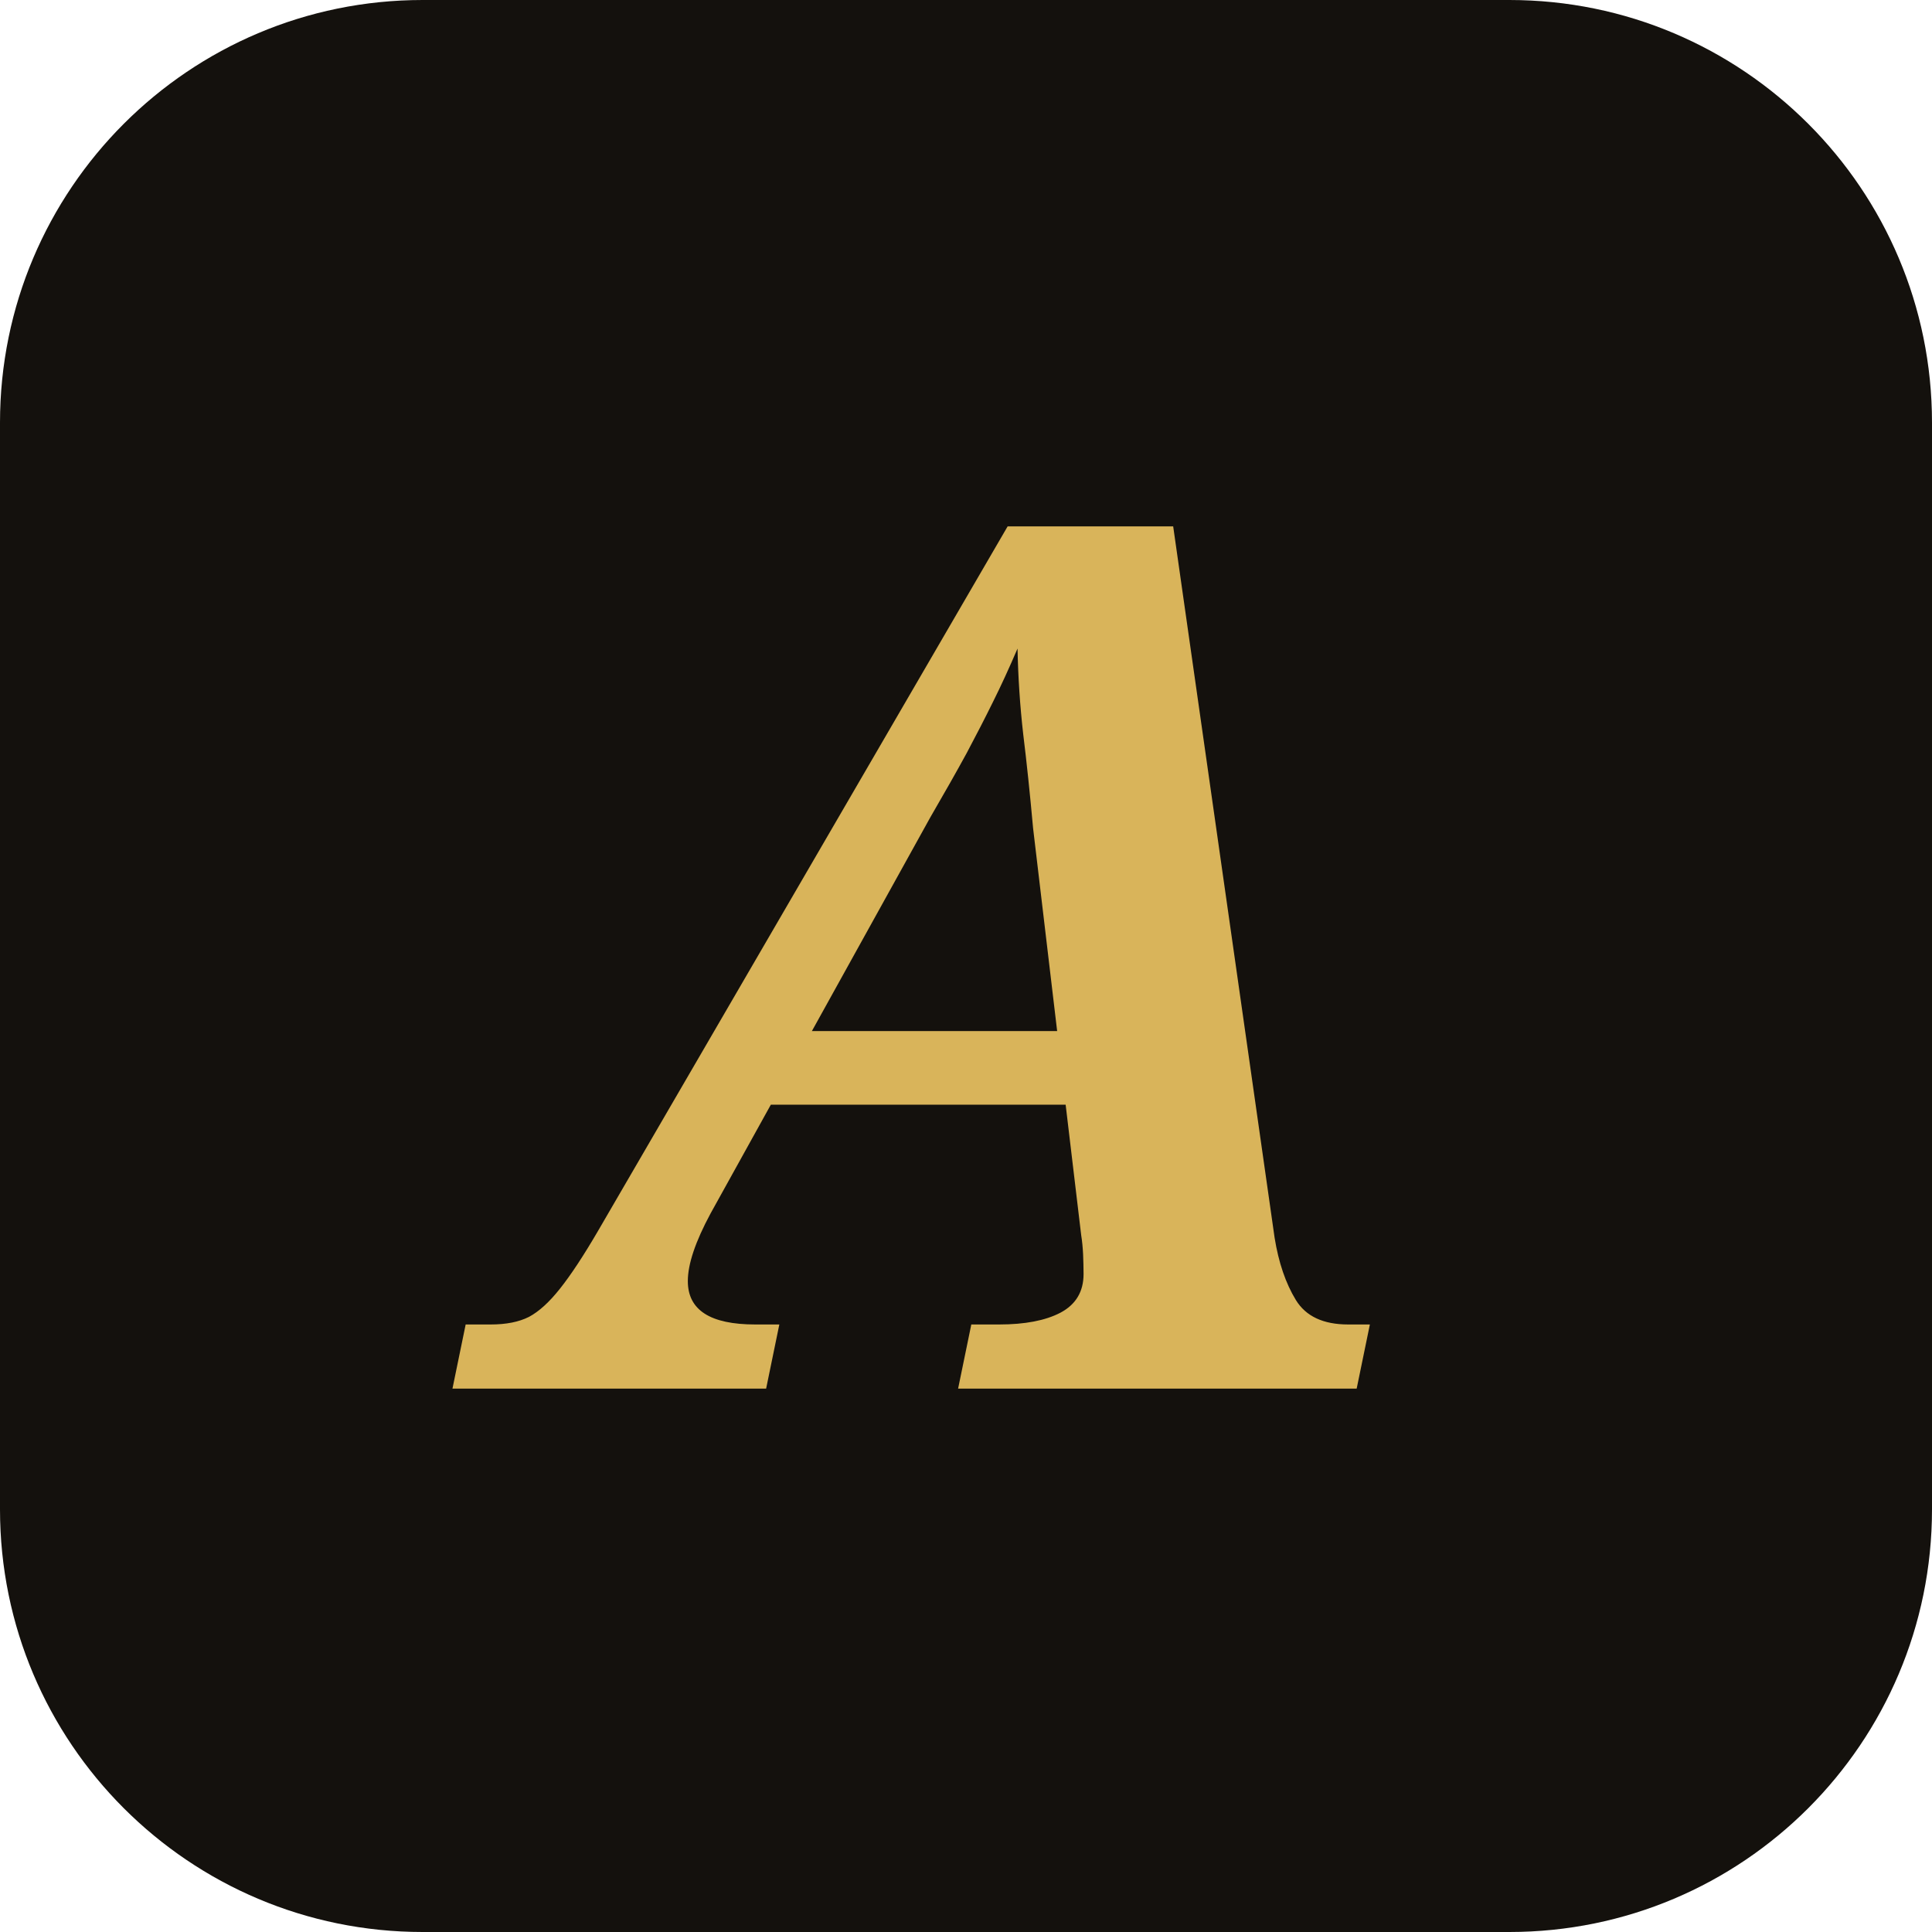
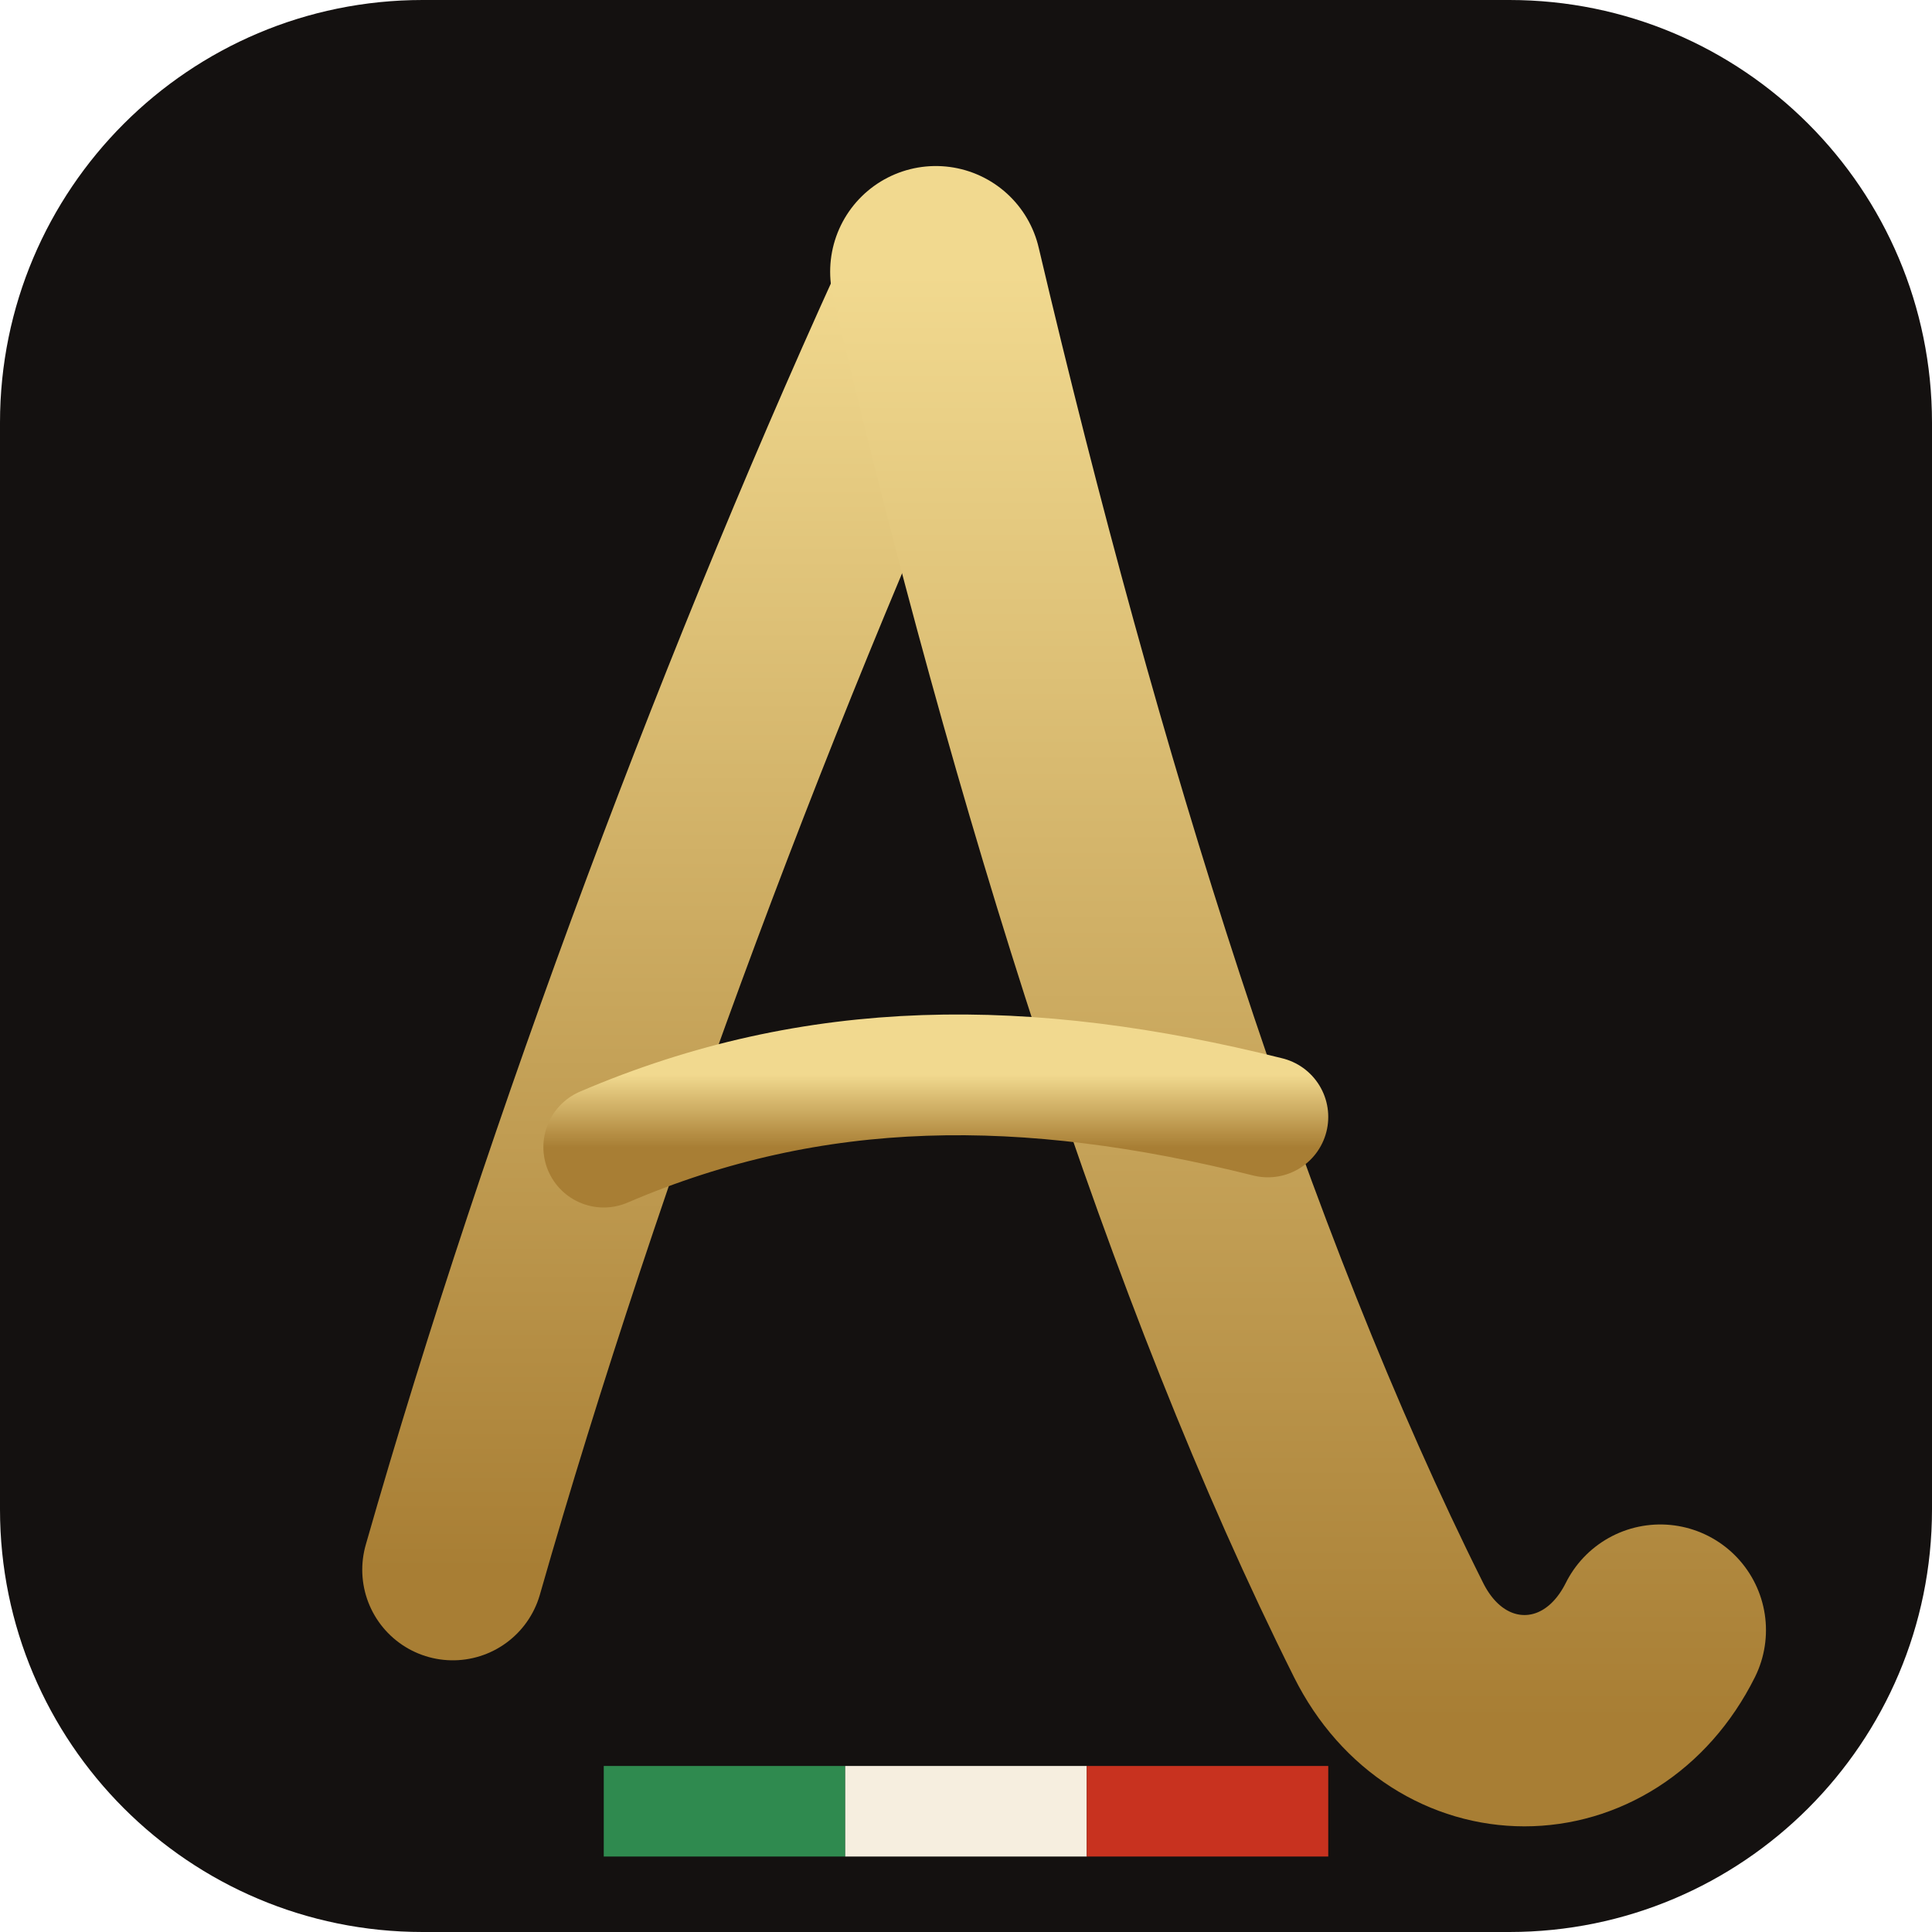
<svg xmlns="http://www.w3.org/2000/svg" viewBox="0 0 64 64">
-   <rect width="64" height="64" rx="14" fill="#14110d" />
-   <text x="32" y="46" text-anchor="middle" font-family="Georgia, serif" font-style="italic" font-weight="700" font-size="40" fill="#d9b45a">A</text>
+   <defs>
+     <linearGradient id="g" x1="0" y1="0" x2="0" y2="1">
+       <stop offset="0" stop-color="#f1d98f" />
+       <stop offset="1" stop-color="#a87e34" />
+     </linearGradient>
+   </defs>
+   <rect width="64" height="64" rx="14" fill="#141110" />
+   <g fill="none" stroke="url(#g)" stroke-linecap="round" stroke-linejoin="round">
+     <path stroke-width="6" d="M15 52 C19 38 25 22 31 9" />
+     <path stroke-width="7" d="M31 9 C35 26 40 42 46 54 C48 58 53 58 55 54" />
+     <path stroke-width="4" d="M20 38 C27 35 34 35 42 37" />
+   </g>
+   <g stroke-width="3">
+     <path stroke="#2f8a4f" d="M20 60h8" />
+     <path stroke="#f6eedf" d="M28 60h8" />
+     <path stroke="#c8321f" d="M36 60h8" />
+   </g>
</svg>
